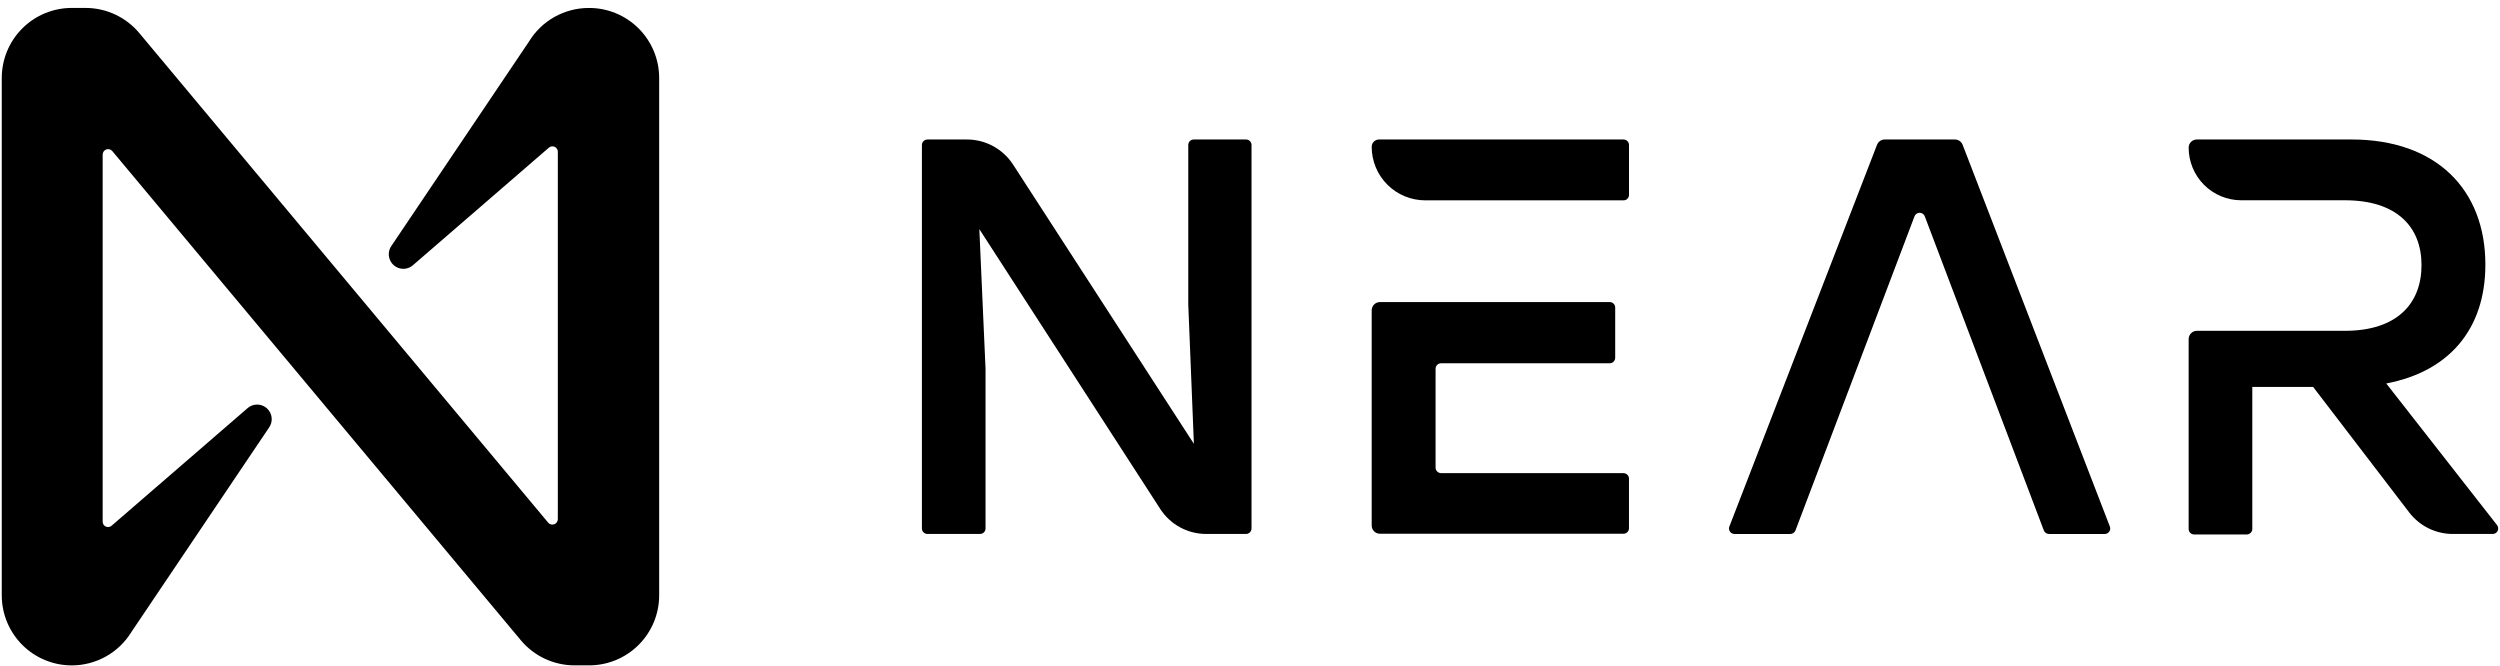
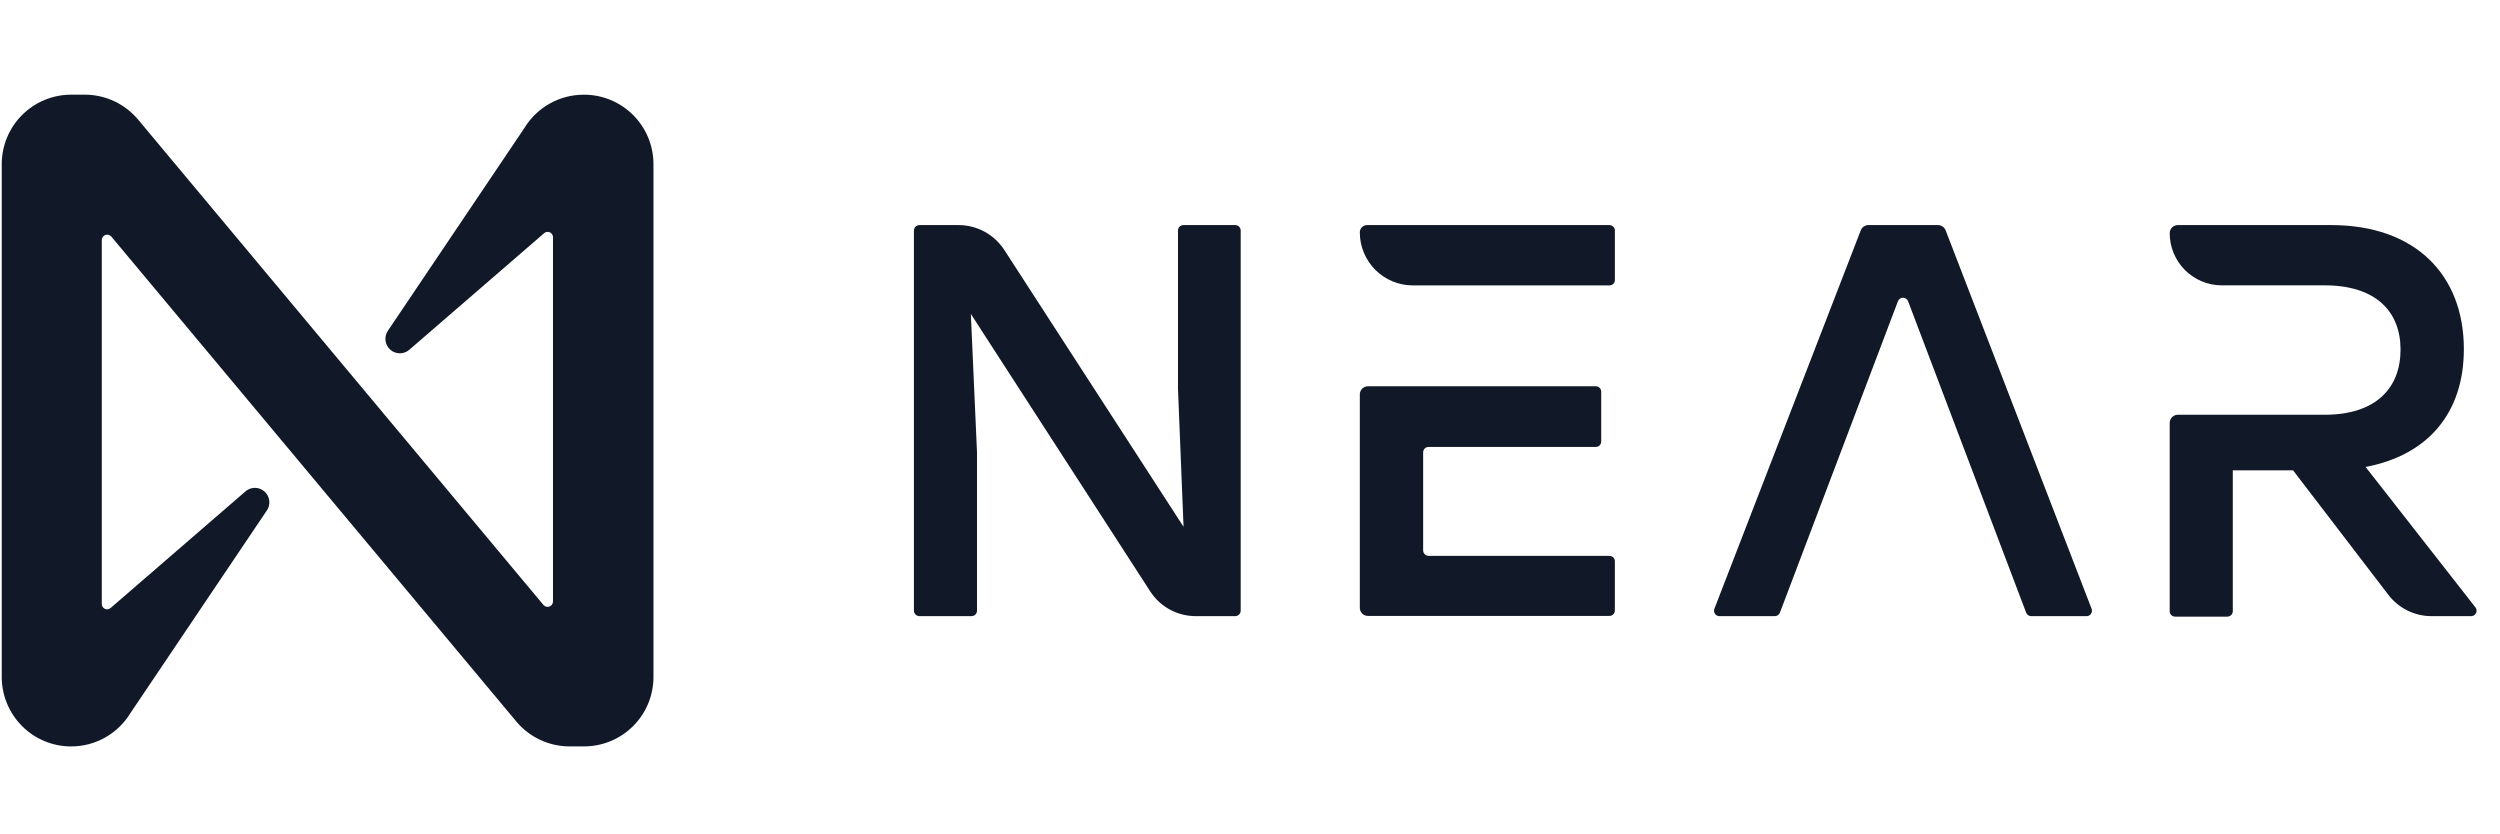
- <svg xmlns="http://www.w3.org/2000/svg" fill="none" height="37" viewBox="0 0 139 37" width="139">
-   <g fill="#000">
-     <path d="m69.585 8.06v21.324c-.001.08-.034.157-.09.214-.057.057-.134.089-.214.09h-2.216c-.509 0-1.009-.127-1.456-.37s-.825-.595-1.101-1.023l-10.057-15.556.345 7.77v8.875c-.001.08-.033.157-.09.214-.057.057-.134.089-.214.09h-2.93c-.08-.001-.157-.034-.214-.09-.057-.057-.089-.134-.09-.214v-21.324c.001-.08.033-.157.09-.214.057-.057.134-.089.214-.09h2.204c.508 0 1.008.127 1.454.37s.826.593 1.103 1.019l10.057 15.532-.312-7.742v-8.875c0-.081.032-.158.089-.215.057-.057.135-.089.215-.089h2.93c.077.006.149.041.201.097.053.056.082.13.083.208z" />
-     <path d="m99.534 29.689h-3.101c-.048-.001-.096-.013-.139-.035-.043-.023-.08-.055-.107-.095-.028-.04-.046-.086-.052-.134-.006-.048-.002-.097.015-.143l8.214-21.235c.035-.089.097-.165.177-.217.08-.052.174-.079.27-.075h3.884c.092.001.181.029.257.081.076.052.135.126.169.211l8.19 21.235c.016.046.021.095.015.143-.007.048-.025.094-.053.134-.027.04-.064.072-.107.095s-.091.035-.139.035h-3.101c-.062 0-.123-.018-.174-.053s-.091-.084-.114-.142l-6.62-17.465c-.021-.059-.06-.11-.111-.145s-.112-.055-.175-.055c-.062 0-.123.019-.174.055-.052.036-.09.087-.112.145l-6.619 17.465c-.023.058-.064.108-.116.143s-.114.053-.176.052z" />
-     <path d="m138.837 29.197-6.161-7.876c3.478-.658 5.511-3.006 5.511-6.608 0-4.139-2.691-6.958-7.451-6.958h-8.592c-.121 0-.236.048-.322.133-.085.085-.133.201-.133.322 0 .384.076.764.223 1.119s.362.677.633.949c.271.272.594.487.948.634.355.147.735.223 1.118.223h5.768c2.877 0 4.257 1.474 4.257 3.603 0 2.128-1.347 3.655-4.257 3.655h-8.235c-.121.001-.237.05-.322.136-.085.086-.133.202-.133.323v10.56c0 .081.032.158.089.215s.135.089.216.089h2.93c.08-.001.157-.034.214-.09s.089-.134.09-.214v-7.9h3.381l5.345 6.982c.287.374.655.676 1.078.883.422.207.887.314 1.357.311h2.224c.056-.003.11-.021.155-.053.046-.031.083-.075.106-.125.023-.051.031-.107.025-.162-.007-.055-.028-.108-.062-.151z" />
-     <path d="m90.268 7.756h-13.596c-.108 0-.211.043-.287.119-.076.076-.119.179-.119.287 0 .79.313 1.547.871 2.105.558.558 1.315.872 2.104.872h11.027c.04.001.08-.007.117-.022.037-.015.071-.037.099-.066s.051-.062.066-.099.023-.077.022-.117v-2.774c0-.081-.032-.158-.089-.215-.057-.057-.135-.089-.215-.089zm0 18.55h-10.146c-.08-.001-.157-.034-.214-.09-.057-.057-.089-.134-.09-.214v-5.5c0-.081.032-.158.089-.215.057-.057.135-.089.215-.089h9.379c.081 0 .158-.032.215-.089s.089-.135.089-.215v-2.795c0-.081-.032-.158-.089-.215-.057-.057-.135-.089-.215-.089h-12.78c-.121.001-.236.05-.322.136-.085.086-.133.202-.133.323v11.966c0 .121.048.236.133.322.085.085.201.133.321.133h13.547c.081 0 .158-.032.215-.089.057-.057.089-.135.089-.215v-2.774c-.003-.078-.037-.152-.094-.206-.057-.054-.133-.083-.211-.082z" />
-     <path d="m29.418 2.301-7.638 11.344c-.124.164-.181.368-.16.573.021.204.118.393.272.528.154.135.354.207.559.201.205-.006.4-.09.546-.234l7.516-6.499c.043-.04.097-.066.155-.075.058-.009.118-.001.171.023s.099.064.13.113.048.108.046.166v20.426c-.001.062-.02.122-.056.173s-.086.089-.144.11-.122.024-.181.008-.114-.05-.154-.097l-22.728-27.214c-.363-.437-.817-.789-1.33-1.032-.513-.243-1.073-.37-1.641-.374h-.791c-1.032 0-2.022.41-2.752 1.141-.73.73-1.14 1.721-1.14 2.754v28.765c0 1.033.41 2.024 1.14 2.754.73.731 1.72 1.141 2.752 1.141.665-0 1.319-.171 1.9-.496.58-.325 1.068-.793 1.416-1.361l7.638-11.344c.124-.164.181-.368.16-.573-.021-.204-.118-.393-.273-.528-.154-.135-.354-.207-.559-.201-.205.006-.4.09-.546.234l-7.516 6.499c-.043.04-.097.066-.155.075-.058.009-.118.001-.171-.023-.054-.024-.099-.064-.13-.113-.031-.05-.048-.108-.046-.166v-20.406c.001-.062.02-.122.056-.173s.086-.089.144-.11c.058-.021.122-.024.181-.008.06.016.114.049.154.097l22.728 27.214c.366.433.821.781 1.335 1.019.514.238 1.073.362 1.64.362h.812c.511 0 1.017-.101 1.489-.296.472-.196.901-.483 1.263-.844.361-.362.648-.791.844-1.264s.296-.979.296-1.491v-28.761c0-.514-.101-1.022-.298-1.496-.197-.474-.486-.905-.85-1.267s-.796-.648-1.271-.843c-.475-.194-.984-.293-1.497-.289-.665 0-1.319.171-1.9.496-.581.325-1.068.793-1.416 1.361z" />
+ <svg xmlns="http://www.w3.org/2000/svg" width="72" height="24" viewBox="0 0 72 24" fill="none">
+   <g transform="translate(0, 2.5) scale(0.5135)">
+     <g fill="#111827">
+       <path d="m69.585 8.06v21.324c-.001.08-.034.157-.09.214-.057.057-.134.089-.214.09h-2.216c-.509 0-1.009-.127-1.456-.37s-.825-.595-1.101-1.023l-10.057-15.556.345 7.77v8.875c-.001.08-.033.157-.09.214-.057.057-.134.089-.214.09h-2.93c-.08-.001-.157-.034-.214-.09-.057-.057-.089-.134-.09-.214v-21.324c.001-.08.033-.157.09-.214.057-.057.134-.089.214-.09h2.204c.508 0 1.008.127 1.454.37s.826.593 1.103 1.019l10.057 15.532-.312-7.742v-8.875c0-.081.032-.158.089-.215.057-.057.135-.089.215-.089h2.93c.077.006.149.041.201.097.053.056.082.13.083.208z" />
+       <path d="m99.534 29.689h-3.101c-.048-.001-.096-.013-.139-.035-.043-.023-.08-.055-.107-.095-.028-.04-.046-.086-.052-.134-.006-.048-.002-.097.015-.143l8.214-21.235c.035-.089.097-.165.177-.217.08-.052.174-.079.27-.075h3.884c.092.001.181.029.257.081.076.052.135.126.169.211l8.19 21.235c.016.046.021.095.015.143-.007.048-.025.094-.053.134-.027.04-.064.072-.107.095s-.091.035-.139.035h-3.101c-.062 0-.123-.018-.174-.053s-.091-.084-.114-.142l-6.62-17.465c-.021-.059-.06-.11-.111-.145s-.112-.055-.175-.055c-.062 0-.123.019-.174.055-.052.036-.09.087-.112.145l-6.619 17.465c-.023.058-.064.108-.116.143s-.114.053-.176.052z" />
+       <path d="m138.837 29.197-6.161-7.876c3.478-.658 5.511-3.006 5.511-6.608 0-4.139-2.691-6.958-7.451-6.958h-8.592c-.121 0-.236.048-.322.133-.085.085-.133.201-.133.322 0 .384.076.764.223 1.119s.362.677.633.949c.271.272.594.487.948.634.355.147.735.223 1.118.223h5.768c2.877 0 4.257 1.474 4.257 3.603 0 2.128-1.347 3.655-4.257 3.655h-8.235c-.121.001-.237.05-.322.136-.085.086-.133.202-.133.323v10.56c0 .081.032.158.089.215s.135.089.216.089h2.93c.08-.001.157-.034.214-.09s.089-.134.09-.214v-7.9h3.381l5.345 6.982c.287.374.655.676 1.078.883.422.207.887.314 1.357.311h2.224c.056-.003.11-.021.155-.053.046-.031.083-.075.106-.125.023-.051.031-.107.025-.162-.007-.055-.028-.108-.062-.151z" />
+       <path d="m90.268 7.756h-13.596c-.108 0-.211.043-.287.119-.076.076-.119.179-.119.287 0 .79.313 1.547.871 2.105.558.558 1.315.872 2.104.872h11.027c.04.001.08-.007.117-.022.037-.015.071-.037.099-.066s.051-.062.066-.099.023-.077.022-.117v-2.774c0-.081-.032-.158-.089-.215-.057-.057-.135-.089-.215-.089zm0 18.55h-10.146c-.08-.001-.157-.034-.214-.09-.057-.057-.089-.134-.09-.214v-5.5c0-.081.032-.158.089-.215.057-.057.135-.089.215-.089h9.379c.081 0 .158-.032.215-.089s.089-.135.089-.215v-2.795c0-.081-.032-.158-.089-.215-.057-.057-.135-.089-.215-.089h-12.78c-.121.001-.236.05-.322.136-.085.086-.133.202-.133.323v11.966c0 .121.048.236.133.322.085.085.201.133.321.133h13.547c.081 0 .158-.032.215-.089.057-.057.089-.135.089-.215v-2.774c-.003-.078-.037-.152-.094-.206-.057-.054-.133-.083-.211-.082z" />
+       <path d="m29.418 2.301-7.638 11.344c-.124.164-.181.368-.16.573.021.204.118.393.272.528.154.135.354.207.559.201.205-.006.4-.09.546-.234l7.516-6.499c.043-.04.097-.066.155-.075.058-.009.118-.001.171.023s.099.064.13.113.048.108.046.166v20.426c-.001.062-.02.122-.056.173s-.086.089-.144.11-.122.024-.181.008-.114-.05-.154-.097l-22.728-27.214c-.363-.437-.817-.789-1.33-1.032-.513-.243-1.073-.37-1.641-.374h-.791c-1.032 0-2.022.41-2.752 1.141-.73.73-1.14 1.721-1.14 2.754v28.765c0 1.033.41 2.024 1.14 2.754.73.731 1.72 1.141 2.752 1.141.665-0 1.319-.171 1.9-.496.58-.325 1.068-.793 1.416-1.361l7.638-11.344c.124-.164.181-.368.16-.573-.021-.204-.118-.393-.273-.528-.154-.135-.354-.207-.559-.201-.205.006-.4.09-.546.234l-7.516 6.499c-.043.04-.097.066-.155.075-.058.009-.118.001-.171-.023-.054-.024-.099-.064-.13-.113-.031-.05-.048-.108-.046-.166v-20.406c.001-.062.02-.122.056-.173s.086-.089.144-.11c.058-.021.122-.024.181-.008.06.016.114.049.154.097l22.728 27.214c.366.433.821.781 1.335 1.019.514.238 1.073.362 1.64.362h.812c.511 0 1.017-.101 1.489-.296.472-.196.901-.483 1.263-.844.361-.362.648-.791.844-1.264s.296-.979.296-1.491v-28.761c0-.514-.101-1.022-.298-1.496-.197-.474-.486-.905-.85-1.267s-.796-.648-1.271-.843c-.475-.194-.984-.293-1.497-.289-.665 0-1.319.171-1.9.496-.581.325-1.068.793-1.416 1.361z" />
+     </g>
  </g>
</svg>
